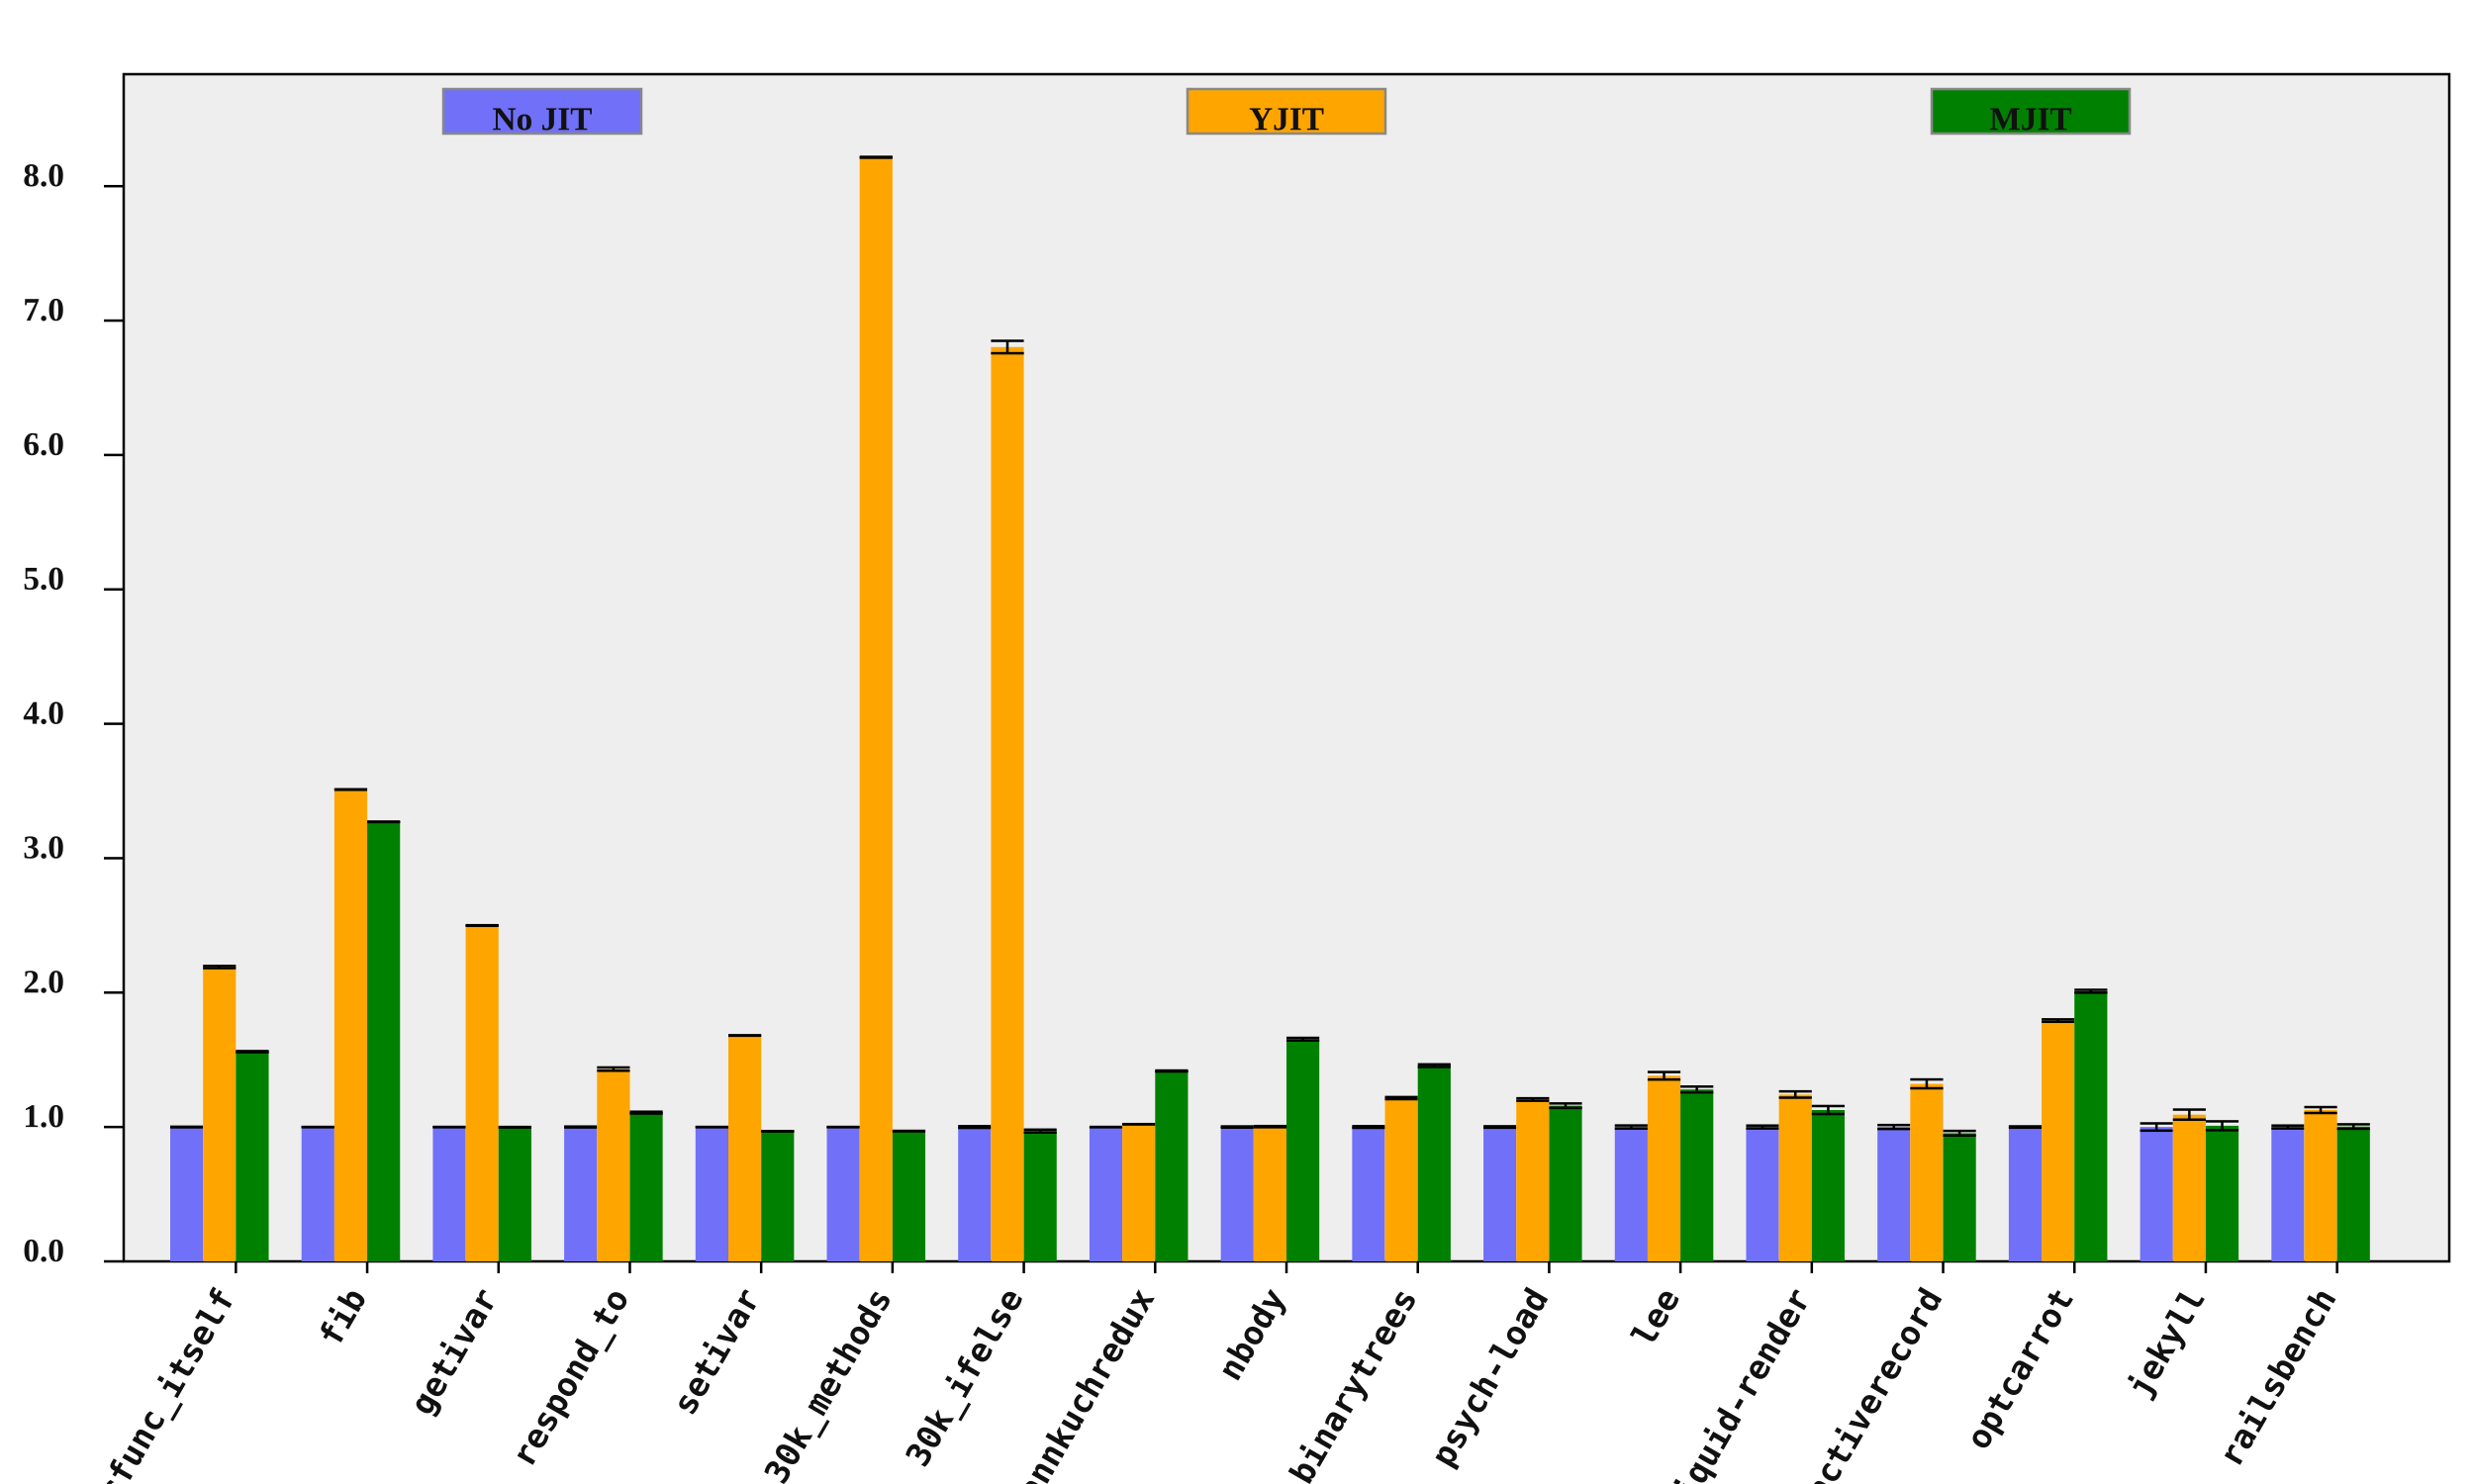
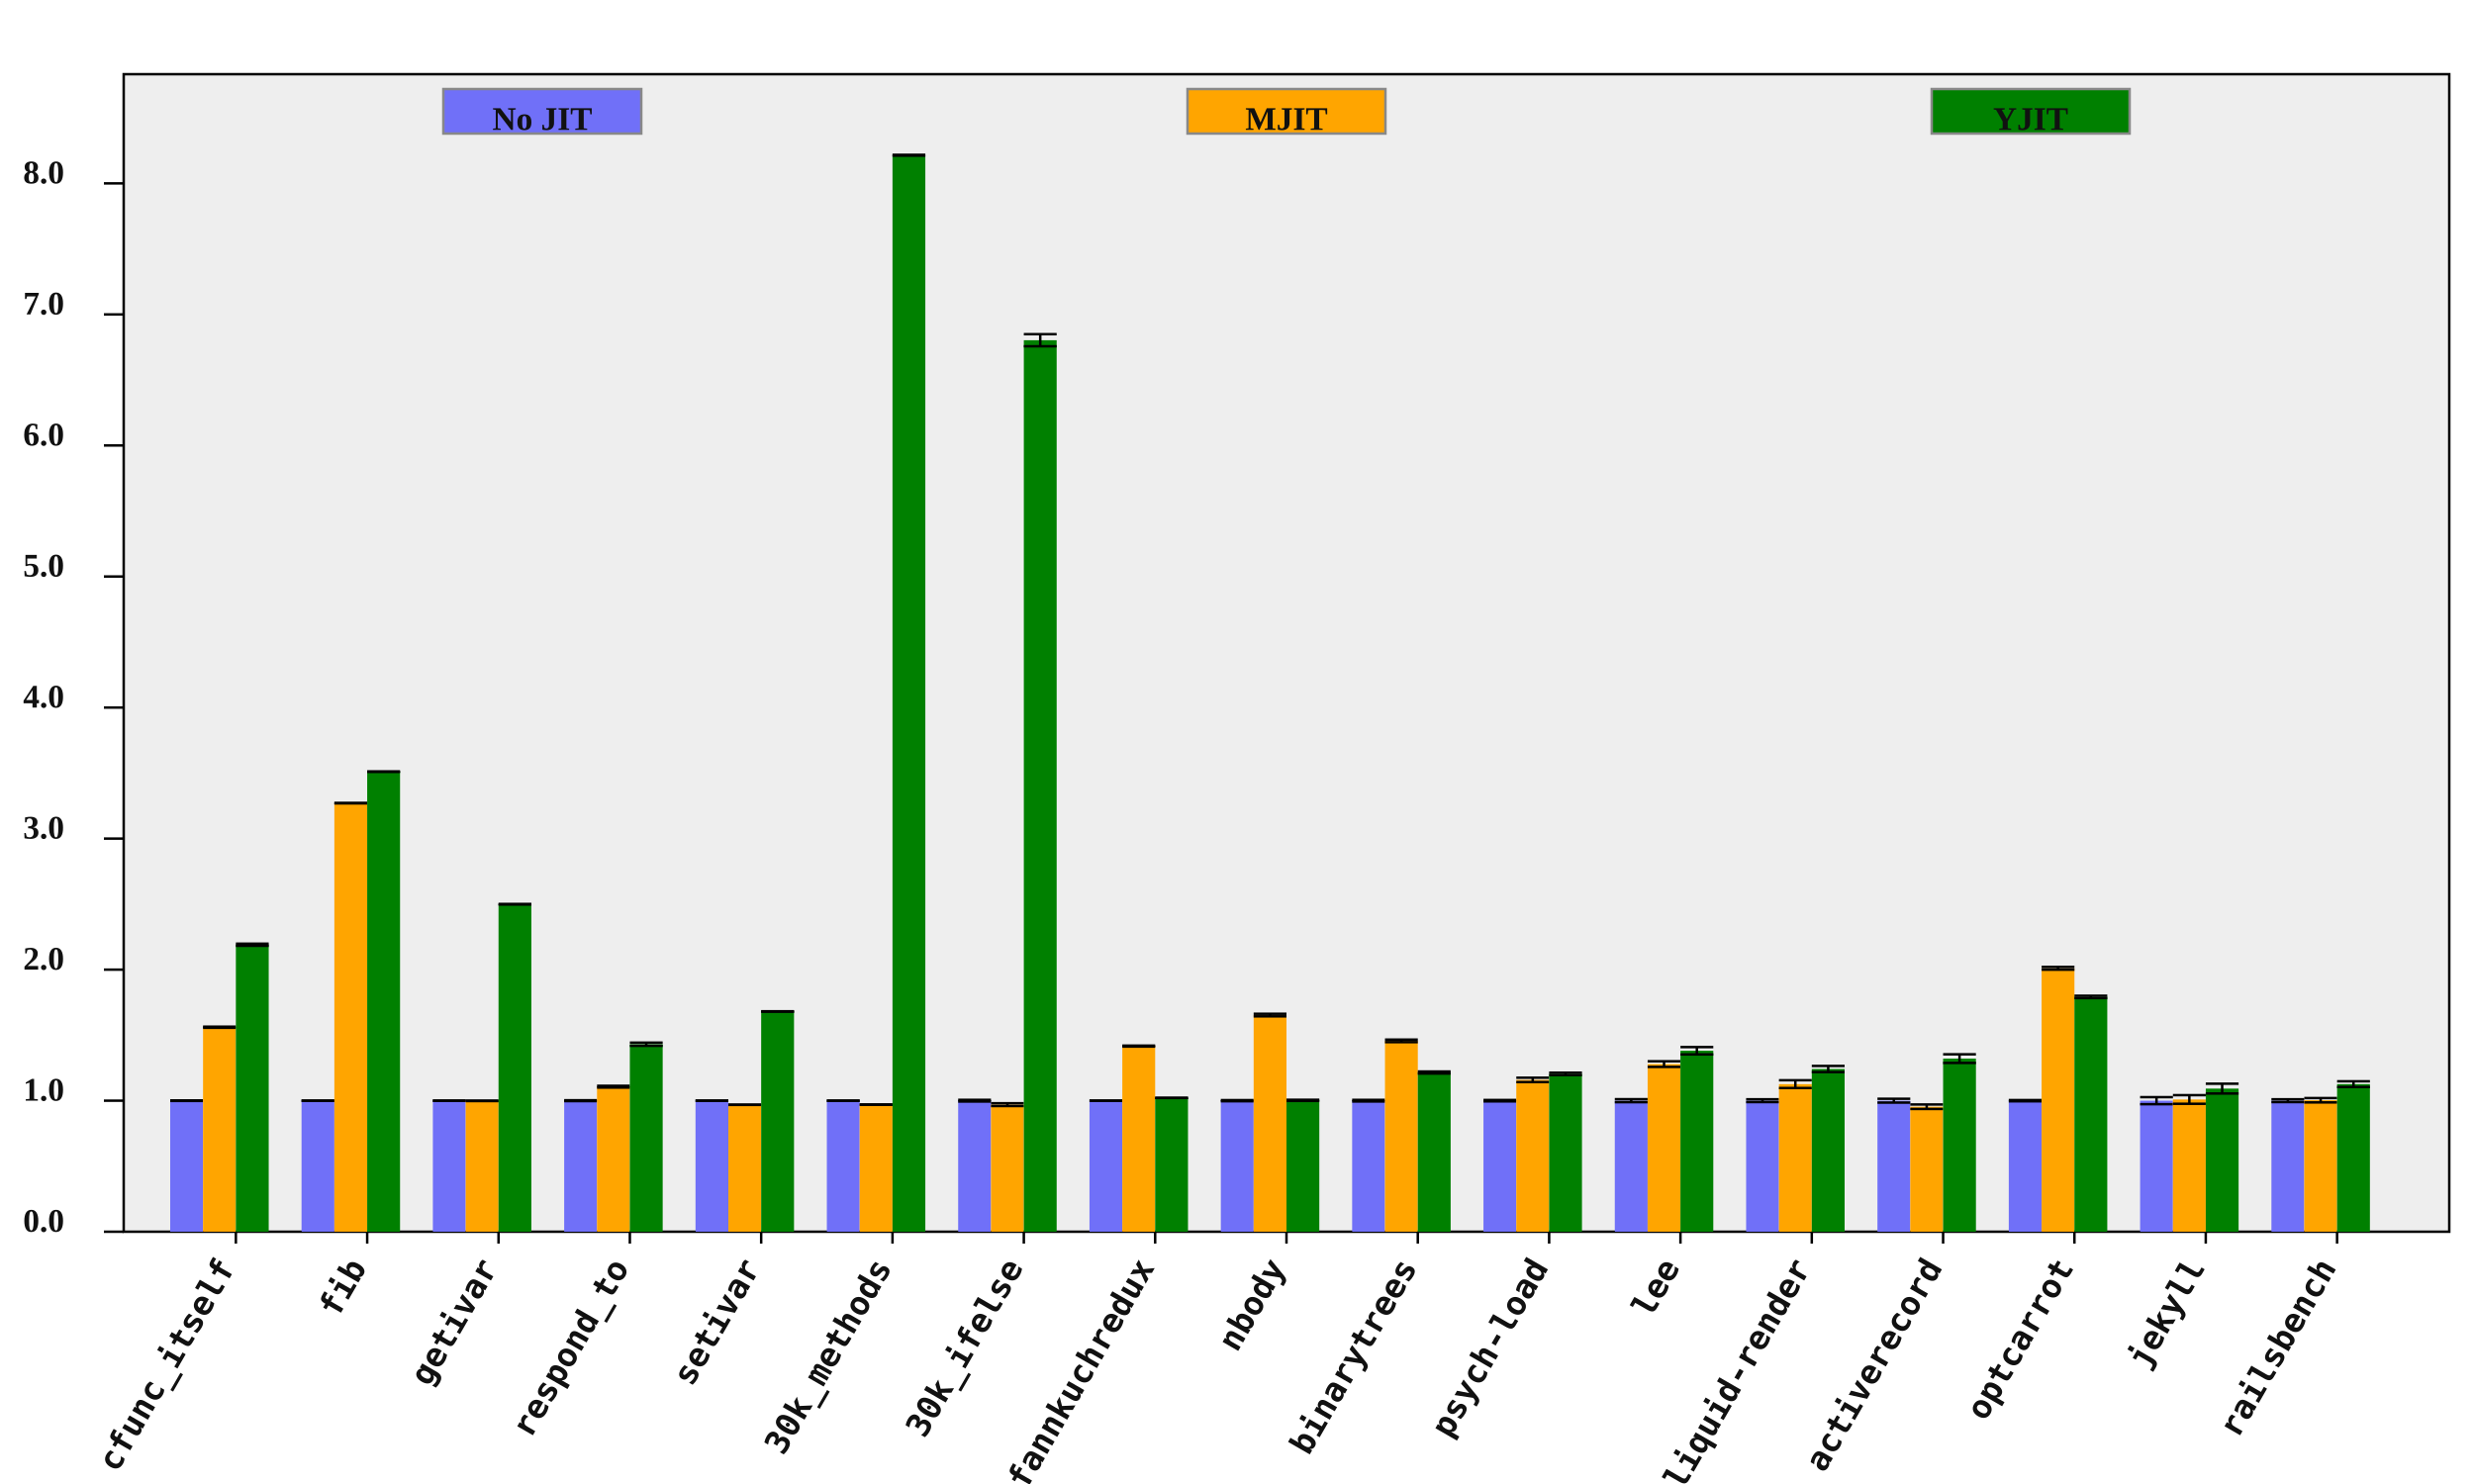
<svg xmlns="http://www.w3.org/2000/svg" viewBox="0 0 1000 600" width="100%" height="100%">
-   <rect x="50.0" y="30.0" width="940.0" height="480" stroke="#000" fill="#EEE" />
-   <line x1="42.0" y1="510" x2="50.0" y2="510" stroke="#000" />
-   <text x="26" y="510" text-anchor="end" font-weight="bold" font-size="small" fill="#111">
+   <rect x="50.0" y="30.0" width="940.0" height="468" stroke="#000" fill="#EEE" />
+   <line x1="42.0" y1="498.0" x2="50.0" y2="498.0" stroke="#000" />
+   <text x="26" y="498.0" text-anchor="end" font-weight="bold" font-size="small" fill="#111">
0.0
</text>
-   <line x1="42.0" y1="455.66" x2="50.0" y2="455.66" stroke="#000" />
-   <text x="26" y="455.66" text-anchor="end" font-weight="bold" font-size="small" fill="#111">
+   <line x1="42.0" y1="445.018" x2="50.0" y2="445.018" stroke="#000" />
+   <text x="26" y="445.018" text-anchor="end" font-weight="bold" font-size="small" fill="#111">
1.0
</text>
-   <line x1="42.0" y1="401.319" x2="50.0" y2="401.319" stroke="#000" />
-   <text x="26" y="401.319" text-anchor="end" font-weight="bold" font-size="small" fill="#111">
+   <line x1="42.0" y1="392.036" x2="50.0" y2="392.036" stroke="#000" />
+   <text x="26" y="392.036" text-anchor="end" font-weight="bold" font-size="small" fill="#111">
2.0
</text>
-   <line x1="42.0" y1="346.979" x2="50.0" y2="346.979" stroke="#000" />
-   <text x="26" y="346.979" text-anchor="end" font-weight="bold" font-size="small" fill="#111">
+   <line x1="42.0" y1="339.055" x2="50.0" y2="339.055" stroke="#000" />
+   <text x="26" y="339.055" text-anchor="end" font-weight="bold" font-size="small" fill="#111">
3.0
</text>
-   <line x1="42.0" y1="292.639" x2="50.0" y2="292.639" stroke="#000" />
-   <text x="26" y="292.639" text-anchor="end" font-weight="bold" font-size="small" fill="#111">
+   <line x1="42.0" y1="286.073" x2="50.0" y2="286.073" stroke="#000" />
+   <text x="26" y="286.073" text-anchor="end" font-weight="bold" font-size="small" fill="#111">
4.0
</text>
-   <line x1="42.0" y1="238.298" x2="50.0" y2="238.298" stroke="#000" />
-   <text x="26" y="238.298" text-anchor="end" font-weight="bold" font-size="small" fill="#111">
+   <line x1="42.0" y1="233.091" x2="50.0" y2="233.091" stroke="#000" />
+   <text x="26" y="233.091" text-anchor="end" font-weight="bold" font-size="small" fill="#111">
5.0
</text>
-   <line x1="42.0" y1="183.958" x2="50.0" y2="183.958" stroke="#000" />
-   <text x="26" y="183.958" text-anchor="end" font-weight="bold" font-size="small" fill="#111">
+   <line x1="42.0" y1="180.109" x2="50.0" y2="180.109" stroke="#000" />
+   <text x="26" y="180.109" text-anchor="end" font-weight="bold" font-size="small" fill="#111">
6.0
</text>
-   <line x1="42.0" y1="129.618" x2="50.0" y2="129.618" stroke="#000" />
-   <text x="26" y="129.618" text-anchor="end" font-weight="bold" font-size="small" fill="#111">
+   <line x1="42.0" y1="127.127" x2="50.0" y2="127.127" stroke="#000" />
+   <text x="26" y="127.127" text-anchor="end" font-weight="bold" font-size="small" fill="#111">
7.0
</text>
-   <line x1="42.0" y1="75.278" x2="50.0" y2="75.278" stroke="#000" />
-   <text x="26" y="75.278" text-anchor="end" font-weight="bold" font-size="small" fill="#111">
+   <line x1="42.0" y1="74.146" x2="50.0" y2="74.146" stroke="#000" />
+   <text x="26" y="74.146" text-anchor="end" font-weight="bold" font-size="small" fill="#111">
8.0
</text>
  <rect x="179.2" y="36" width="80.0" height="18.0" fill="#7070f8" stroke="#888" />
  <text x="219.2" y="52.5" font-size="small" text-anchor="middle" font-weight="bold" fill="#111">
No JIT
</text>
  <rect x="480" y="36" width="80.0" height="18.0" fill="orange" stroke="#888" />
  <text x="520" y="52.5" font-size="small" text-anchor="middle" font-weight="bold" fill="#111">
- YJIT
+ MJIT
</text>
  <rect x="780.8" y="36" width="80.0" height="18.0" fill="green" stroke="#888" />
  <text x="820.8" y="52.5" font-size="small" text-anchor="middle" font-weight="bold" fill="#111">
- MJIT
- </text>
-   <rect x="68.8" y="455.66" width="13.271" height="54.34" fill="#7070f8" />
-   <line x1="68.8" y1="455.549" x2="82.071" y2="455.549" stroke="#000" />
-   <line x1="68.8" y1="455.77" x2="82.071" y2="455.77" stroke="#000" />
-   <line x1="75.435" y1="455.549" x2="75.435" y2="455.77" stroke="#000" />
-   <rect x="82.071" y="390.992" width="13.271" height="119.008" fill="orange" />
-   <line x1="82.071" y1="390.55" x2="95.341" y2="390.55" stroke="#000" />
-   <line x1="82.071" y1="391.433" x2="95.341" y2="391.433" stroke="#000" />
-   <line x1="88.706" y1="390.55" x2="88.706" y2="391.433" stroke="#000" />
-   <rect x="95.341" y="425.202" width="13.271" height="84.798" fill="green" />
-   <line x1="95.341" y1="424.965" x2="108.612" y2="424.965" stroke="#000" />
-   <line x1="95.341" y1="425.439" x2="108.612" y2="425.439" stroke="#000" />
-   <line x1="101.976" y1="424.965" x2="101.976" y2="425.439" stroke="#000" />
-   <line x1="95.341" y1="510.0" x2="95.341" y2="514.8" stroke="#000" />
-   <text x="95.341" y="524.4" fill="#111" font-size="small" font-family="monospace" font-weight="bold" text-anchor="end" transform="rotate(-60, 95.34118, 524.4)">
+ YJIT
+ </text>
+   <rect x="68.8" y="445.018" width="13.271" height="52.982" fill="#7070f8" />
+   <line x1="68.8" y1="444.91" x2="82.071" y2="444.91" stroke="#000" />
+   <line x1="68.8" y1="445.126" x2="82.071" y2="445.126" stroke="#000" />
+   <line x1="75.435" y1="444.91" x2="75.435" y2="445.126" stroke="#000" />
+   <rect x="82.071" y="415.322" width="13.271" height="82.678" fill="orange" />
+   <line x1="82.071" y1="415.091" x2="95.341" y2="415.091" stroke="#000" />
+   <line x1="82.071" y1="415.553" x2="95.341" y2="415.553" stroke="#000" />
+   <line x1="88.706" y1="415.091" x2="88.706" y2="415.553" stroke="#000" />
+   <rect x="95.341" y="381.967" width="13.271" height="116.033" fill="green" />
+   <line x1="95.341" y1="381.536" x2="108.612" y2="381.536" stroke="#000" />
+   <line x1="95.341" y1="382.398" x2="108.612" y2="382.398" stroke="#000" />
+   <line x1="101.976" y1="381.536" x2="101.976" y2="382.398" stroke="#000" />
+   <line x1="95.341" y1="498.0" x2="95.341" y2="502.8" stroke="#000" />
+   <text x="95.341" y="512.4" fill="#111" font-size="small" font-family="monospace" font-weight="bold" text-anchor="end" transform="rotate(-60, 95.34118, 512.4)">
cfunc_itself
</text>
-   <rect x="121.882" y="455.66" width="13.271" height="54.34" fill="#7070f8" />
-   <line x1="121.882" y1="455.636" x2="135.153" y2="455.636" stroke="#000" />
-   <line x1="121.882" y1="455.683" x2="135.153" y2="455.683" stroke="#000" />
-   <line x1="128.518" y1="455.636" x2="128.518" y2="455.683" stroke="#000" />
-   <rect x="135.153" y="319.22" width="13.271" height="190.78" fill="orange" />
-   <line x1="135.153" y1="319.121" x2="148.424" y2="319.121" stroke="#000" />
-   <line x1="135.153" y1="319.319" x2="148.424" y2="319.319" stroke="#000" />
-   <line x1="141.788" y1="319.121" x2="141.788" y2="319.319" stroke="#000" />
-   <rect x="148.424" y="332.286" width="13.271" height="177.714" fill="green" />
-   <line x1="148.424" y1="332.199" x2="161.694" y2="332.199" stroke="#000" />
-   <line x1="148.424" y1="332.374" x2="161.694" y2="332.374" stroke="#000" />
-   <line x1="155.059" y1="332.199" x2="155.059" y2="332.374" stroke="#000" />
-   <line x1="148.424" y1="510.0" x2="148.424" y2="514.8" stroke="#000" />
-   <text x="148.424" y="524.4" fill="#111" font-size="small" font-family="monospace" font-weight="bold" text-anchor="end" transform="rotate(-60, 148.4235, 524.4)">
+   <rect x="121.882" y="445.018" width="13.271" height="52.982" fill="#7070f8" />
+   <line x1="121.882" y1="444.996" x2="135.153" y2="444.996" stroke="#000" />
+   <line x1="121.882" y1="445.041" x2="135.153" y2="445.041" stroke="#000" />
+   <line x1="128.518" y1="444.996" x2="128.518" y2="445.041" stroke="#000" />
+   <rect x="135.153" y="324.729" width="13.271" height="173.271" fill="orange" />
+   <line x1="135.153" y1="324.644" x2="148.424" y2="324.644" stroke="#000" />
+   <line x1="135.153" y1="324.815" x2="148.424" y2="324.815" stroke="#000" />
+   <line x1="141.788" y1="324.644" x2="141.788" y2="324.815" stroke="#000" />
+   <rect x="148.424" y="311.989" width="13.271" height="186.011" fill="green" />
+   <line x1="148.424" y1="311.893" x2="161.694" y2="311.893" stroke="#000" />
+   <line x1="148.424" y1="312.086" x2="161.694" y2="312.086" stroke="#000" />
+   <line x1="155.059" y1="311.893" x2="155.059" y2="312.086" stroke="#000" />
+   <line x1="148.424" y1="498.0" x2="148.424" y2="502.8" stroke="#000" />
+   <text x="148.424" y="512.4" fill="#111" font-size="small" font-family="monospace" font-weight="bold" text-anchor="end" transform="rotate(-60, 148.4235, 512.4)">
fib
</text>
-   <rect x="174.965" y="455.66" width="13.271" height="54.34" fill="#7070f8" />
-   <line x1="174.965" y1="455.624" x2="188.235" y2="455.624" stroke="#000" />
-   <line x1="174.965" y1="455.695" x2="188.235" y2="455.695" stroke="#000" />
-   <line x1="181.6" y1="455.624" x2="181.6" y2="455.695" stroke="#000" />
-   <rect x="188.235" y="374.2" width="13.271" height="135.8" fill="orange" />
-   <line x1="188.235" y1="374.077" x2="201.506" y2="374.077" stroke="#000" />
-   <line x1="188.235" y1="374.322" x2="201.506" y2="374.322" stroke="#000" />
-   <line x1="194.871" y1="374.077" x2="194.871" y2="374.322" stroke="#000" />
-   <rect x="201.506" y="455.733" width="13.271" height="54.267" fill="green" />
-   <line x1="201.506" y1="455.644" x2="214.776" y2="455.644" stroke="#000" />
-   <line x1="201.506" y1="455.822" x2="214.776" y2="455.822" stroke="#000" />
-   <line x1="208.141" y1="455.644" x2="208.141" y2="455.822" stroke="#000" />
-   <line x1="201.506" y1="510.0" x2="201.506" y2="514.8" stroke="#000" />
-   <text x="201.506" y="524.4" fill="#111" font-size="small" font-family="monospace" font-weight="bold" text-anchor="end" transform="rotate(-60, 201.5059, 524.4)">
+   <rect x="174.965" y="445.018" width="13.271" height="52.982" fill="#7070f8" />
+   <line x1="174.965" y1="444.983" x2="188.235" y2="444.983" stroke="#000" />
+   <line x1="174.965" y1="445.053" x2="188.235" y2="445.053" stroke="#000" />
+   <line x1="181.6" y1="444.983" x2="181.6" y2="445.053" stroke="#000" />
+   <rect x="188.235" y="445.09" width="13.271" height="52.91" fill="orange" />
+   <line x1="188.235" y1="445.003" x2="201.506" y2="445.003" stroke="#000" />
+   <line x1="188.235" y1="445.177" x2="201.506" y2="445.177" stroke="#000" />
+   <line x1="194.871" y1="445.003" x2="194.871" y2="445.177" stroke="#000" />
+   <rect x="201.506" y="365.595" width="13.271" height="132.405" fill="green" />
+   <line x1="201.506" y1="365.475" x2="214.776" y2="365.475" stroke="#000" />
+   <line x1="201.506" y1="365.714" x2="214.776" y2="365.714" stroke="#000" />
+   <line x1="208.141" y1="365.475" x2="208.141" y2="365.714" stroke="#000" />
+   <line x1="201.506" y1="498.0" x2="201.506" y2="502.8" stroke="#000" />
+   <text x="201.506" y="512.4" fill="#111" font-size="small" font-family="monospace" font-weight="bold" text-anchor="end" transform="rotate(-60, 201.5059, 512.4)">
getivar
</text>
-   <rect x="228.047" y="455.66" width="13.271" height="54.34" fill="#7070f8" />
-   <line x1="228.047" y1="455.478" x2="241.318" y2="455.478" stroke="#000" />
-   <line x1="228.047" y1="455.842" x2="241.318" y2="455.842" stroke="#000" />
-   <line x1="234.682" y1="455.478" x2="234.682" y2="455.842" stroke="#000" />
-   <rect x="241.318" y="432.247" width="13.271" height="77.753" fill="orange" />
-   <line x1="241.318" y1="431.587" x2="254.588" y2="431.587" stroke="#000" />
-   <line x1="241.318" y1="432.908" x2="254.588" y2="432.908" stroke="#000" />
-   <line x1="247.953" y1="431.587" x2="247.953" y2="432.908" stroke="#000" />
-   <rect x="254.588" y="449.853" width="13.271" height="60.147" fill="green" />
-   <line x1="254.588" y1="449.483" x2="267.859" y2="449.483" stroke="#000" />
-   <line x1="254.588" y1="450.224" x2="267.859" y2="450.224" stroke="#000" />
-   <line x1="261.224" y1="449.483" x2="261.224" y2="450.224" stroke="#000" />
-   <line x1="254.588" y1="510.0" x2="254.588" y2="514.8" stroke="#000" />
-   <text x="254.588" y="524.4" fill="#111" font-size="small" font-family="monospace" font-weight="bold" text-anchor="end" transform="rotate(-60, 254.5882, 524.4)">
+   <rect x="228.047" y="445.018" width="13.271" height="52.982" fill="#7070f8" />
+   <line x1="228.047" y1="444.841" x2="241.318" y2="444.841" stroke="#000" />
+   <line x1="228.047" y1="445.196" x2="241.318" y2="445.196" stroke="#000" />
+   <line x1="234.682" y1="444.841" x2="234.682" y2="445.196" stroke="#000" />
+   <rect x="241.318" y="439.357" width="13.271" height="58.643" fill="orange" />
+   <line x1="241.318" y1="438.996" x2="254.588" y2="438.996" stroke="#000" />
+   <line x1="241.318" y1="439.718" x2="254.588" y2="439.718" stroke="#000" />
+   <line x1="247.953" y1="438.996" x2="247.953" y2="439.718" stroke="#000" />
+   <rect x="254.588" y="422.191" width="13.271" height="75.809" fill="green" />
+   <line x1="254.588" y1="421.547" x2="267.859" y2="421.547" stroke="#000" />
+   <line x1="254.588" y1="422.835" x2="267.859" y2="422.835" stroke="#000" />
+   <line x1="261.224" y1="421.547" x2="261.224" y2="422.835" stroke="#000" />
+   <line x1="254.588" y1="498.0" x2="254.588" y2="502.8" stroke="#000" />
+   <text x="254.588" y="512.4" fill="#111" font-size="small" font-family="monospace" font-weight="bold" text-anchor="end" transform="rotate(-60, 254.5882, 512.4)">
respond_to
</text>
-   <rect x="281.129" y="455.66" width="13.271" height="54.34" fill="#7070f8" />
-   <line x1="281.129" y1="455.626" x2="294.4" y2="455.626" stroke="#000" />
-   <line x1="281.129" y1="455.693" x2="294.4" y2="455.693" stroke="#000" />
-   <line x1="287.765" y1="455.626" x2="287.765" y2="455.693" stroke="#000" />
-   <rect x="294.4" y="418.665" width="13.271" height="91.335" fill="orange" />
-   <line x1="294.4" y1="418.58" x2="307.671" y2="418.58" stroke="#000" />
-   <line x1="294.4" y1="418.749" x2="307.671" y2="418.749" stroke="#000" />
-   <line x1="301.035" y1="418.58" x2="301.035" y2="418.749" stroke="#000" />
-   <rect x="307.671" y="457.363" width="13.271" height="52.637" fill="green" />
-   <line x1="307.671" y1="457.31" x2="320.941" y2="457.31" stroke="#000" />
-   <line x1="307.671" y1="457.416" x2="320.941" y2="457.416" stroke="#000" />
-   <line x1="314.306" y1="457.31" x2="314.306" y2="457.416" stroke="#000" />
-   <line x1="307.671" y1="510.0" x2="307.671" y2="514.8" stroke="#000" />
-   <text x="307.671" y="524.4" fill="#111" font-size="small" font-family="monospace" font-weight="bold" text-anchor="end" transform="rotate(-60, 307.6706, 524.4)">
+   <rect x="281.129" y="445.018" width="13.271" height="52.982" fill="#7070f8" />
+   <line x1="281.129" y1="444.985" x2="294.4" y2="444.985" stroke="#000" />
+   <line x1="281.129" y1="445.051" x2="294.4" y2="445.051" stroke="#000" />
+   <line x1="287.765" y1="444.985" x2="287.765" y2="445.051" stroke="#000" />
+   <rect x="294.4" y="446.679" width="13.271" height="51.321" fill="orange" />
+   <line x1="294.4" y1="446.627" x2="307.671" y2="446.627" stroke="#000" />
+   <line x1="294.4" y1="446.731" x2="307.671" y2="446.731" stroke="#000" />
+   <line x1="301.035" y1="446.627" x2="301.035" y2="446.731" stroke="#000" />
+   <rect x="307.671" y="408.948" width="13.271" height="89.052" fill="green" />
+   <line x1="307.671" y1="408.866" x2="320.941" y2="408.866" stroke="#000" />
+   <line x1="307.671" y1="409.03" x2="320.941" y2="409.03" stroke="#000" />
+   <line x1="314.306" y1="408.866" x2="314.306" y2="409.03" stroke="#000" />
+   <line x1="307.671" y1="498.0" x2="307.671" y2="502.8" stroke="#000" />
+   <text x="307.671" y="512.4" fill="#111" font-size="small" font-family="monospace" font-weight="bold" text-anchor="end" transform="rotate(-60, 307.6706, 512.4)">
setivar
</text>
-   <rect x="334.212" y="455.66" width="13.271" height="54.34" fill="#7070f8" />
-   <line x1="334.212" y1="455.647" x2="347.482" y2="455.647" stroke="#000" />
-   <line x1="334.212" y1="455.673" x2="347.482" y2="455.673" stroke="#000" />
-   <line x1="340.847" y1="455.647" x2="340.847" y2="455.673" stroke="#000" />
-   <rect x="347.482" y="63.6" width="13.271" height="446.4" fill="orange" />
-   <line x1="347.482" y1="63.425" x2="360.753" y2="63.425" stroke="#000" />
-   <line x1="347.482" y1="63.775" x2="360.753" y2="63.775" stroke="#000" />
-   <line x1="354.118" y1="63.425" x2="354.118" y2="63.775" stroke="#000" />
-   <rect x="360.753" y="457.3" width="13.271" height="52.7" fill="green" />
-   <line x1="360.753" y1="457.22" x2="374.024" y2="457.22" stroke="#000" />
-   <line x1="360.753" y1="457.379" x2="374.024" y2="457.379" stroke="#000" />
-   <line x1="367.388" y1="457.22" x2="367.388" y2="457.379" stroke="#000" />
-   <line x1="360.753" y1="510.0" x2="360.753" y2="514.8" stroke="#000" />
-   <text x="360.753" y="524.4" fill="#111" font-size="small" font-family="monospace" font-weight="bold" text-anchor="end" transform="rotate(-60, 360.7529, 524.4)">
+   <rect x="334.212" y="445.018" width="13.271" height="52.982" fill="#7070f8" />
+   <line x1="334.212" y1="445.006" x2="347.482" y2="445.006" stroke="#000" />
+   <line x1="334.212" y1="445.031" x2="347.482" y2="445.031" stroke="#000" />
+   <line x1="340.847" y1="445.006" x2="340.847" y2="445.031" stroke="#000" />
+   <rect x="347.482" y="446.617" width="13.271" height="51.383" fill="orange" />
+   <line x1="347.482" y1="446.54" x2="360.753" y2="446.54" stroke="#000" />
+   <line x1="347.482" y1="446.694" x2="360.753" y2="446.694" stroke="#000" />
+   <line x1="354.118" y1="446.54" x2="354.118" y2="446.694" stroke="#000" />
+   <rect x="360.753" y="62.76" width="13.271" height="435.24" fill="green" />
+   <line x1="360.753" y1="62.589" x2="374.024" y2="62.589" stroke="#000" />
+   <line x1="360.753" y1="62.931" x2="374.024" y2="62.931" stroke="#000" />
+   <line x1="367.388" y1="62.589" x2="367.388" y2="62.931" stroke="#000" />
+   <line x1="360.753" y1="498.0" x2="360.753" y2="502.8" stroke="#000" />
+   <text x="360.753" y="512.4" fill="#111" font-size="small" font-family="monospace" font-weight="bold" text-anchor="end" transform="rotate(-60, 360.7529, 512.4)">
30k_methods
</text>
-   <rect x="387.294" y="455.66" width="13.271" height="54.34" fill="#7070f8" />
-   <line x1="387.294" y1="455.308" x2="400.565" y2="455.308" stroke="#000" />
-   <line x1="387.294" y1="456.012" x2="400.565" y2="456.012" stroke="#000" />
-   <line x1="393.929" y1="455.308" x2="393.929" y2="456.012" stroke="#000" />
-   <rect x="400.565" y="140.317" width="13.271" height="369.683" fill="orange" />
-   <line x1="400.565" y1="137.808" x2="413.835" y2="137.808" stroke="#000" />
-   <line x1="400.565" y1="142.827" x2="413.835" y2="142.827" stroke="#000" />
-   <line x1="407.2" y1="137.808" x2="407.2" y2="142.827" stroke="#000" />
-   <rect x="413.835" y="457.303" width="13.271" height="52.697" fill="green" />
-   <line x1="413.835" y1="456.721" x2="427.106" y2="456.721" stroke="#000" />
-   <line x1="413.835" y1="457.884" x2="427.106" y2="457.884" stroke="#000" />
-   <line x1="420.471" y1="456.721" x2="420.471" y2="457.884" stroke="#000" />
-   <line x1="413.835" y1="510.0" x2="413.835" y2="514.8" stroke="#000" />
-   <text x="413.835" y="524.4" fill="#111" font-size="small" font-family="monospace" font-weight="bold" text-anchor="end" transform="rotate(-60, 413.8353, 524.4)">
+   <rect x="387.294" y="445.018" width="13.271" height="52.982" fill="#7070f8" />
+   <line x1="387.294" y1="444.675" x2="400.565" y2="444.675" stroke="#000" />
+   <line x1="387.294" y1="445.362" x2="400.565" y2="445.362" stroke="#000" />
+   <line x1="393.929" y1="444.675" x2="393.929" y2="445.362" stroke="#000" />
+   <rect x="400.565" y="446.62" width="13.271" height="51.38" fill="orange" />
+   <line x1="400.565" y1="446.053" x2="413.835" y2="446.053" stroke="#000" />
+   <line x1="400.565" y1="447.187" x2="413.835" y2="447.187" stroke="#000" />
+   <line x1="407.2" y1="446.053" x2="407.2" y2="447.187" stroke="#000" />
+   <rect x="413.835" y="137.559" width="13.271" height="360.441" fill="green" />
+   <line x1="413.835" y1="135.112" x2="427.106" y2="135.112" stroke="#000" />
+   <line x1="413.835" y1="140.006" x2="427.106" y2="140.006" stroke="#000" />
+   <line x1="420.471" y1="135.112" x2="420.471" y2="140.006" stroke="#000" />
+   <line x1="413.835" y1="498.0" x2="413.835" y2="502.8" stroke="#000" />
+   <text x="413.835" y="512.4" fill="#111" font-size="small" font-family="monospace" font-weight="bold" text-anchor="end" transform="rotate(-60, 413.8353, 512.4)">
30k_ifelse
</text>
-   <rect x="440.376" y="455.66" width="13.271" height="54.34" fill="#7070f8" />
-   <line x1="440.376" y1="455.63" x2="453.647" y2="455.63" stroke="#000" />
-   <line x1="440.376" y1="455.689" x2="453.647" y2="455.689" stroke="#000" />
-   <line x1="447.012" y1="455.63" x2="447.012" y2="455.689" stroke="#000" />
-   <rect x="453.647" y="454.517" width="13.271" height="55.483" fill="orange" />
-   <line x1="453.647" y1="454.481" x2="466.918" y2="454.481" stroke="#000" />
-   <line x1="453.647" y1="454.553" x2="466.918" y2="454.553" stroke="#000" />
-   <line x1="460.282" y1="454.481" x2="460.282" y2="454.553" stroke="#000" />
-   <rect x="466.918" y="433.024" width="13.271" height="76.976" fill="green" />
-   <line x1="466.918" y1="432.821" x2="480.188" y2="432.821" stroke="#000" />
-   <line x1="466.918" y1="433.226" x2="480.188" y2="433.226" stroke="#000" />
-   <line x1="473.553" y1="432.821" x2="473.553" y2="433.226" stroke="#000" />
-   <line x1="466.918" y1="510.0" x2="466.918" y2="514.8" stroke="#000" />
-   <text x="466.918" y="524.4" fill="#111" font-size="small" font-family="monospace" font-weight="bold" text-anchor="end" transform="rotate(-60, 466.9176, 524.4)">
+   <rect x="440.376" y="445.018" width="13.271" height="52.982" fill="#7070f8" />
+   <line x1="440.376" y1="444.989" x2="453.647" y2="444.989" stroke="#000" />
+   <line x1="440.376" y1="445.047" x2="453.647" y2="445.047" stroke="#000" />
+   <line x1="447.012" y1="444.989" x2="447.012" y2="445.047" stroke="#000" />
+   <rect x="453.647" y="422.948" width="13.271" height="75.052" fill="orange" />
+   <line x1="453.647" y1="422.751" x2="466.918" y2="422.751" stroke="#000" />
+   <line x1="453.647" y1="423.145" x2="466.918" y2="423.145" stroke="#000" />
+   <line x1="460.282" y1="422.751" x2="460.282" y2="423.145" stroke="#000" />
+   <rect x="466.918" y="443.904" width="13.271" height="54.096" fill="green" />
+   <line x1="466.918" y1="443.869" x2="480.188" y2="443.869" stroke="#000" />
+   <line x1="466.918" y1="443.939" x2="480.188" y2="443.939" stroke="#000" />
+   <line x1="473.553" y1="443.869" x2="473.553" y2="443.939" stroke="#000" />
+   <line x1="466.918" y1="498.0" x2="466.918" y2="502.8" stroke="#000" />
+   <text x="466.918" y="512.4" fill="#111" font-size="small" font-family="monospace" font-weight="bold" text-anchor="end" transform="rotate(-60, 466.9176, 512.4)">
fannkuchredux
</text>
-   <rect x="493.459" y="455.66" width="13.271" height="54.34" fill="#7070f8" />
-   <line x1="493.459" y1="455.422" x2="506.729" y2="455.422" stroke="#000" />
-   <line x1="493.459" y1="455.897" x2="506.729" y2="455.897" stroke="#000" />
-   <line x1="500.094" y1="455.422" x2="500.094" y2="455.897" stroke="#000" />
-   <rect x="506.729" y="455.518" width="13.271" height="54.482" fill="orange" />
-   <line x1="506.729" y1="455.279" x2="520.0" y2="455.279" stroke="#000" />
-   <line x1="506.729" y1="455.758" x2="520.0" y2="455.758" stroke="#000" />
-   <line x1="513.365" y1="455.279" x2="513.365" y2="455.758" stroke="#000" />
-   <rect x="520" y="420.153" width="13.271" height="89.847" fill="green" />
-   <line x1="520" y1="419.617" x2="533.271" y2="419.617" stroke="#000" />
-   <line x1="520" y1="420.689" x2="533.271" y2="420.689" stroke="#000" />
-   <line x1="526.635" y1="419.617" x2="526.635" y2="420.689" stroke="#000" />
-   <line x1="520" y1="510.0" x2="520" y2="514.8" stroke="#000" />
-   <text x="520" y="524.4" fill="#111" font-size="small" font-family="monospace" font-weight="bold" text-anchor="end" transform="rotate(-60, 520, 524.4)">
+   <rect x="493.459" y="445.018" width="13.271" height="52.982" fill="#7070f8" />
+   <line x1="493.459" y1="444.787" x2="506.729" y2="444.787" stroke="#000" />
+   <line x1="493.459" y1="445.249" x2="506.729" y2="445.249" stroke="#000" />
+   <line x1="500.094" y1="444.787" x2="500.094" y2="445.249" stroke="#000" />
+   <rect x="506.729" y="410.399" width="13.271" height="87.601" fill="orange" />
+   <line x1="506.729" y1="409.877" x2="520.0" y2="409.877" stroke="#000" />
+   <line x1="506.729" y1="410.922" x2="520.0" y2="410.922" stroke="#000" />
+   <line x1="513.365" y1="409.877" x2="513.365" y2="410.922" stroke="#000" />
+   <rect x="520" y="444.88" width="13.271" height="53.12" fill="green" />
+   <line x1="520" y1="444.647" x2="533.271" y2="444.647" stroke="#000" />
+   <line x1="520" y1="445.114" x2="533.271" y2="445.114" stroke="#000" />
+   <line x1="526.635" y1="444.647" x2="526.635" y2="445.114" stroke="#000" />
+   <line x1="520" y1="498.0" x2="520" y2="502.8" stroke="#000" />
+   <text x="520" y="512.4" fill="#111" font-size="small" font-family="monospace" font-weight="bold" text-anchor="end" transform="rotate(-60, 520, 512.4)">
nbody
</text>
-   <rect x="546.541" y="455.66" width="13.271" height="54.34" fill="#7070f8" />
-   <line x1="546.541" y1="455.322" x2="559.812" y2="455.322" stroke="#000" />
-   <line x1="546.541" y1="455.997" x2="559.812" y2="455.997" stroke="#000" />
-   <line x1="553.176" y1="455.322" x2="553.176" y2="455.997" stroke="#000" />
-   <rect x="559.812" y="443.981" width="13.271" height="66.019" fill="orange" />
-   <line x1="559.812" y1="443.553" x2="573.082" y2="443.553" stroke="#000" />
-   <line x1="559.812" y1="444.408" x2="573.082" y2="444.408" stroke="#000" />
-   <line x1="566.447" y1="443.553" x2="566.447" y2="444.408" stroke="#000" />
-   <rect x="573.082" y="430.855" width="13.271" height="79.145" fill="green" />
-   <line x1="573.082" y1="430.327" x2="586.353" y2="430.327" stroke="#000" />
-   <line x1="573.082" y1="431.383" x2="586.353" y2="431.383" stroke="#000" />
-   <line x1="579.718" y1="430.327" x2="579.718" y2="431.383" stroke="#000" />
-   <line x1="573.082" y1="510.0" x2="573.082" y2="514.8" stroke="#000" />
-   <text x="573.082" y="524.4" fill="#111" font-size="small" font-family="monospace" font-weight="bold" text-anchor="end" transform="rotate(-60, 573.0824, 524.4)">
+   <rect x="546.541" y="445.018" width="13.271" height="52.982" fill="#7070f8" />
+   <line x1="546.541" y1="444.689" x2="559.812" y2="444.689" stroke="#000" />
+   <line x1="546.541" y1="445.347" x2="559.812" y2="445.347" stroke="#000" />
+   <line x1="553.176" y1="444.689" x2="553.176" y2="445.347" stroke="#000" />
+   <rect x="559.812" y="420.834" width="13.271" height="77.166" fill="orange" />
+   <line x1="559.812" y1="420.319" x2="573.082" y2="420.319" stroke="#000" />
+   <line x1="559.812" y1="421.349" x2="573.082" y2="421.349" stroke="#000" />
+   <line x1="566.447" y1="420.319" x2="566.447" y2="421.349" stroke="#000" />
+   <rect x="573.082" y="433.631" width="13.271" height="64.369" fill="green" />
+   <line x1="573.082" y1="433.214" x2="586.353" y2="433.214" stroke="#000" />
+   <line x1="573.082" y1="434.048" x2="586.353" y2="434.048" stroke="#000" />
+   <line x1="579.718" y1="433.214" x2="579.718" y2="434.048" stroke="#000" />
+   <line x1="573.082" y1="498.0" x2="573.082" y2="502.8" stroke="#000" />
+   <text x="573.082" y="512.4" fill="#111" font-size="small" font-family="monospace" font-weight="bold" text-anchor="end" transform="rotate(-60, 573.0824, 512.4)">
binarytrees
</text>
-   <rect x="599.624" y="455.66" width="13.271" height="54.34" fill="#7070f8" />
-   <line x1="599.624" y1="455.368" x2="612.894" y2="455.368" stroke="#000" />
-   <line x1="599.624" y1="455.951" x2="612.894" y2="455.951" stroke="#000" />
-   <line x1="606.259" y1="455.368" x2="606.259" y2="455.951" stroke="#000" />
-   <rect x="612.894" y="444.549" width="13.271" height="65.451" fill="orange" />
-   <line x1="612.894" y1="444.049" x2="626.165" y2="444.049" stroke="#000" />
-   <line x1="612.894" y1="445.049" x2="626.165" y2="445.049" stroke="#000" />
-   <line x1="619.529" y1="444.049" x2="619.529" y2="445.049" stroke="#000" />
-   <rect x="626.165" y="447.041" width="13.271" height="62.959" fill="green" />
-   <line x1="626.165" y1="446.137" x2="639.435" y2="446.137" stroke="#000" />
-   <line x1="626.165" y1="447.945" x2="639.435" y2="447.945" stroke="#000" />
-   <line x1="632.8" y1="446.137" x2="632.8" y2="447.945" stroke="#000" />
-   <line x1="626.165" y1="510.0" x2="626.165" y2="514.8" stroke="#000" />
-   <text x="626.165" y="524.4" fill="#111" font-size="small" font-family="monospace" font-weight="bold" text-anchor="end" transform="rotate(-60, 626.1647, 524.4)">
+   <rect x="599.624" y="445.018" width="13.271" height="52.982" fill="#7070f8" />
+   <line x1="599.624" y1="444.734" x2="612.894" y2="444.734" stroke="#000" />
+   <line x1="599.624" y1="445.303" x2="612.894" y2="445.303" stroke="#000" />
+   <line x1="606.259" y1="444.734" x2="606.259" y2="445.303" stroke="#000" />
+   <rect x="612.894" y="436.615" width="13.271" height="61.385" fill="orange" />
+   <line x1="612.894" y1="435.733" x2="626.165" y2="435.733" stroke="#000" />
+   <line x1="612.894" y1="437.496" x2="626.165" y2="437.496" stroke="#000" />
+   <line x1="619.529" y1="435.733" x2="619.529" y2="437.496" stroke="#000" />
+   <rect x="626.165" y="434.185" width="13.271" height="63.815" fill="green" />
+   <line x1="626.165" y1="433.698" x2="639.435" y2="433.698" stroke="#000" />
+   <line x1="626.165" y1="434.673" x2="639.435" y2="434.673" stroke="#000" />
+   <line x1="632.8" y1="433.698" x2="632.8" y2="434.673" stroke="#000" />
+   <line x1="626.165" y1="498.0" x2="626.165" y2="502.8" stroke="#000" />
+   <text x="626.165" y="512.4" fill="#111" font-size="small" font-family="monospace" font-weight="bold" text-anchor="end" transform="rotate(-60, 626.1647, 512.4)">
psych-load
</text>
-   <rect x="652.706" y="455.66" width="13.271" height="54.34" fill="#7070f8" />
-   <line x1="652.706" y1="455.037" x2="665.976" y2="455.037" stroke="#000" />
-   <line x1="652.706" y1="456.282" x2="665.976" y2="456.282" stroke="#000" />
-   <line x1="659.341" y1="455.037" x2="659.341" y2="456.282" stroke="#000" />
-   <rect x="665.976" y="434.959" width="13.271" height="75.041" fill="orange" />
-   <line x1="665.976" y1="433.435" x2="679.247" y2="433.435" stroke="#000" />
-   <line x1="665.976" y1="436.482" x2="679.247" y2="436.482" stroke="#000" />
-   <line x1="672.612" y1="433.435" x2="672.612" y2="436.482" stroke="#000" />
-   <rect x="679.247" y="440.489" width="13.271" height="69.511" fill="green" />
-   <line x1="679.247" y1="439.319" x2="692.518" y2="439.319" stroke="#000" />
-   <line x1="679.247" y1="441.66" x2="692.518" y2="441.66" stroke="#000" />
-   <line x1="685.882" y1="439.319" x2="685.882" y2="441.66" stroke="#000" />
-   <line x1="679.247" y1="510.0" x2="679.247" y2="514.8" stroke="#000" />
-   <text x="679.247" y="524.4" fill="#111" font-size="small" font-family="monospace" font-weight="bold" text-anchor="end" transform="rotate(-60, 679.2471, 524.4)">
+   <rect x="652.706" y="445.018" width="13.271" height="52.982" fill="#7070f8" />
+   <line x1="652.706" y1="444.411" x2="665.976" y2="444.411" stroke="#000" />
+   <line x1="652.706" y1="445.625" x2="665.976" y2="445.625" stroke="#000" />
+   <line x1="659.341" y1="444.411" x2="659.341" y2="445.625" stroke="#000" />
+   <rect x="665.976" y="430.227" width="13.271" height="67.773" fill="orange" />
+   <line x1="665.976" y1="429.086" x2="679.247" y2="429.086" stroke="#000" />
+   <line x1="665.976" y1="431.368" x2="679.247" y2="431.368" stroke="#000" />
+   <line x1="672.612" y1="429.086" x2="672.612" y2="431.368" stroke="#000" />
+   <rect x="679.247" y="424.835" width="13.271" height="73.165" fill="green" />
+   <line x1="679.247" y1="423.35" x2="692.518" y2="423.35" stroke="#000" />
+   <line x1="679.247" y1="426.32" x2="692.518" y2="426.32" stroke="#000" />
+   <line x1="685.882" y1="423.35" x2="685.882" y2="426.32" stroke="#000" />
+   <line x1="679.247" y1="498.0" x2="679.247" y2="502.8" stroke="#000" />
+   <text x="679.247" y="512.4" fill="#111" font-size="small" font-family="monospace" font-weight="bold" text-anchor="end" transform="rotate(-60, 679.2471, 512.4)">
lee
</text>
-   <rect x="705.788" y="455.66" width="13.271" height="54.34" fill="#7070f8" />
-   <line x1="705.788" y1="455.079" x2="719.059" y2="455.079" stroke="#000" />
-   <line x1="705.788" y1="456.241" x2="719.059" y2="456.241" stroke="#000" />
-   <line x1="712.424" y1="455.079" x2="712.424" y2="456.241" stroke="#000" />
-   <rect x="719.059" y="442.527" width="13.271" height="67.473" fill="orange" />
-   <line x1="719.059" y1="441.255" x2="732.329" y2="441.255" stroke="#000" />
-   <line x1="719.059" y1="443.8" x2="732.329" y2="443.8" stroke="#000" />
-   <line x1="725.694" y1="441.255" x2="725.694" y2="443.8" stroke="#000" />
-   <rect x="732.329" y="448.798" width="13.271" height="61.202" fill="green" />
-   <line x1="732.329" y1="447.188" x2="745.6" y2="447.188" stroke="#000" />
-   <line x1="732.329" y1="450.407" x2="745.6" y2="450.407" stroke="#000" />
-   <line x1="738.965" y1="447.188" x2="738.965" y2="450.407" stroke="#000" />
-   <line x1="732.329" y1="510.0" x2="732.329" y2="514.8" stroke="#000" />
-   <text x="732.329" y="524.4" fill="#111" font-size="small" font-family="monospace" font-weight="bold" text-anchor="end" transform="rotate(-60, 732.3294, 524.4)">
+   <rect x="705.788" y="445.018" width="13.271" height="52.982" fill="#7070f8" />
+   <line x1="705.788" y1="444.452" x2="719.059" y2="444.452" stroke="#000" />
+   <line x1="705.788" y1="445.585" x2="719.059" y2="445.585" stroke="#000" />
+   <line x1="712.424" y1="444.452" x2="712.424" y2="445.585" stroke="#000" />
+   <rect x="719.059" y="438.328" width="13.271" height="59.672" fill="orange" />
+   <line x1="719.059" y1="436.758" x2="732.329" y2="436.758" stroke="#000" />
+   <line x1="719.059" y1="439.897" x2="732.329" y2="439.897" stroke="#000" />
+   <line x1="725.694" y1="436.758" x2="725.694" y2="439.897" stroke="#000" />
+   <rect x="732.329" y="432.214" width="13.271" height="65.786" fill="green" />
+   <line x1="732.329" y1="430.973" x2="745.6" y2="430.973" stroke="#000" />
+   <line x1="732.329" y1="433.455" x2="745.6" y2="433.455" stroke="#000" />
+   <line x1="738.965" y1="430.973" x2="738.965" y2="433.455" stroke="#000" />
+   <line x1="732.329" y1="498.0" x2="732.329" y2="502.8" stroke="#000" />
+   <text x="732.329" y="512.4" fill="#111" font-size="small" font-family="monospace" font-weight="bold" text-anchor="end" transform="rotate(-60, 732.3294, 512.4)">
liquid-render
</text>
-   <rect x="758.871" y="455.66" width="13.271" height="54.34" fill="#7070f8" />
-   <line x1="758.871" y1="454.865" x2="772.141" y2="454.865" stroke="#000" />
-   <line x1="758.871" y1="456.455" x2="772.141" y2="456.455" stroke="#000" />
-   <line x1="765.506" y1="454.865" x2="765.506" y2="456.455" stroke="#000" />
-   <rect x="772.141" y="438.219" width="13.271" height="71.781" fill="orange" />
-   <line x1="772.141" y1="436.429" x2="785.412" y2="436.429" stroke="#000" />
-   <line x1="772.141" y1="440.01" x2="785.412" y2="440.01" stroke="#000" />
-   <line x1="778.776" y1="436.429" x2="778.776" y2="440.01" stroke="#000" />
-   <rect x="785.412" y="458.168" width="13.271" height="51.832" fill="green" />
-   <line x1="785.412" y1="457.237" x2="798.682" y2="457.237" stroke="#000" />
-   <line x1="785.412" y1="459.099" x2="798.682" y2="459.099" stroke="#000" />
-   <line x1="792.047" y1="457.237" x2="792.047" y2="459.099" stroke="#000" />
-   <line x1="785.412" y1="510.0" x2="785.412" y2="514.8" stroke="#000" />
-   <text x="785.412" y="524.4" fill="#111" font-size="small" font-family="monospace" font-weight="bold" text-anchor="end" transform="rotate(-60, 785.4118, 524.4)">
+   <rect x="758.871" y="445.018" width="13.271" height="52.982" fill="#7070f8" />
+   <line x1="758.871" y1="444.243" x2="772.141" y2="444.243" stroke="#000" />
+   <line x1="758.871" y1="445.793" x2="772.141" y2="445.793" stroke="#000" />
+   <line x1="765.506" y1="444.243" x2="765.506" y2="445.793" stroke="#000" />
+   <rect x="772.141" y="447.464" width="13.271" height="50.536" fill="orange" />
+   <line x1="772.141" y1="446.556" x2="785.412" y2="446.556" stroke="#000" />
+   <line x1="772.141" y1="448.372" x2="785.412" y2="448.372" stroke="#000" />
+   <line x1="778.776" y1="446.556" x2="778.776" y2="448.372" stroke="#000" />
+   <rect x="785.412" y="428.014" width="13.271" height="69.986" fill="green" />
+   <line x1="785.412" y1="426.268" x2="798.682" y2="426.268" stroke="#000" />
+   <line x1="785.412" y1="429.76" x2="798.682" y2="429.76" stroke="#000" />
+   <line x1="792.047" y1="426.268" x2="792.047" y2="429.76" stroke="#000" />
+   <line x1="785.412" y1="498.0" x2="785.412" y2="502.8" stroke="#000" />
+   <text x="785.412" y="512.4" fill="#111" font-size="small" font-family="monospace" font-weight="bold" text-anchor="end" transform="rotate(-60, 785.4118, 512.4)">
activerecord
</text>
-   <rect x="811.953" y="455.66" width="13.271" height="54.34" fill="#7070f8" />
-   <line x1="811.953" y1="455.4" x2="825.224" y2="455.4" stroke="#000" />
-   <line x1="811.953" y1="455.92" x2="825.224" y2="455.92" stroke="#000" />
-   <line x1="818.588" y1="455.4" x2="818.588" y2="455.92" stroke="#000" />
-   <rect x="825.224" y="412.631" width="13.271" height="97.369" fill="orange" />
-   <line x1="825.224" y1="412.146" x2="838.494" y2="412.146" stroke="#000" />
-   <line x1="825.224" y1="413.117" x2="838.494" y2="413.117" stroke="#000" />
-   <line x1="831.859" y1="412.146" x2="831.859" y2="413.117" stroke="#000" />
-   <rect x="838.494" y="400.769" width="13.271" height="109.231" fill="green" />
-   <line x1="838.494" y1="400.2" x2="851.765" y2="400.2" stroke="#000" />
-   <line x1="838.494" y1="401.339" x2="851.765" y2="401.339" stroke="#000" />
-   <line x1="845.129" y1="400.2" x2="845.129" y2="401.339" stroke="#000" />
-   <line x1="838.494" y1="510.0" x2="838.494" y2="514.8" stroke="#000" />
-   <text x="838.494" y="524.4" fill="#111" font-size="small" font-family="monospace" font-weight="bold" text-anchor="end" transform="rotate(-60, 838.4941, 524.4)">
+   <rect x="811.953" y="445.018" width="13.271" height="52.982" fill="#7070f8" />
+   <line x1="811.953" y1="444.765" x2="825.224" y2="444.765" stroke="#000" />
+   <line x1="811.953" y1="445.272" x2="825.224" y2="445.272" stroke="#000" />
+   <line x1="818.588" y1="444.765" x2="818.588" y2="445.272" stroke="#000" />
+   <rect x="825.224" y="391.5" width="13.271" height="106.5" fill="orange" />
+   <line x1="825.224" y1="390.945" x2="838.494" y2="390.945" stroke="#000" />
+   <line x1="825.224" y1="392.055" x2="838.494" y2="392.055" stroke="#000" />
+   <line x1="831.859" y1="390.945" x2="831.859" y2="392.055" stroke="#000" />
+   <rect x="838.494" y="403.065" width="13.271" height="94.935" fill="green" />
+   <line x1="838.494" y1="402.592" x2="851.765" y2="402.592" stroke="#000" />
+   <line x1="838.494" y1="403.539" x2="851.765" y2="403.539" stroke="#000" />
+   <line x1="845.129" y1="402.592" x2="845.129" y2="403.539" stroke="#000" />
+   <line x1="838.494" y1="498.0" x2="838.494" y2="502.8" stroke="#000" />
+   <text x="838.494" y="512.4" fill="#111" font-size="small" font-family="monospace" font-weight="bold" text-anchor="end" transform="rotate(-60, 838.4941, 512.4)">
optcarrot
</text>
-   <rect x="865.035" y="455.66" width="13.271" height="54.34" fill="#7070f8" />
-   <line x1="865.035" y1="454.199" x2="878.306" y2="454.199" stroke="#000" />
-   <line x1="865.035" y1="457.121" x2="878.306" y2="457.121" stroke="#000" />
-   <line x1="871.671" y1="454.199" x2="871.671" y2="457.121" stroke="#000" />
-   <rect x="878.306" y="450.654" width="13.271" height="59.346" fill="orange" />
-   <line x1="878.306" y1="448.619" x2="891.576" y2="448.619" stroke="#000" />
-   <line x1="878.306" y1="452.688" x2="891.576" y2="452.688" stroke="#000" />
-   <line x1="884.941" y1="448.619" x2="884.941" y2="452.688" stroke="#000" />
-   <rect x="891.576" y="455.159" width="13.271" height="54.841" fill="green" />
-   <line x1="891.576" y1="453.37" x2="904.847" y2="453.37" stroke="#000" />
-   <line x1="891.576" y1="456.947" x2="904.847" y2="456.947" stroke="#000" />
-   <line x1="898.212" y1="453.37" x2="898.212" y2="456.947" stroke="#000" />
-   <line x1="891.576" y1="510.0" x2="891.576" y2="514.8" stroke="#000" />
-   <text x="891.576" y="524.4" fill="#111" font-size="small" font-family="monospace" font-weight="bold" text-anchor="end" transform="rotate(-60, 891.5765, 524.4)">
+   <rect x="865.035" y="445.018" width="13.271" height="52.982" fill="#7070f8" />
+   <line x1="865.035" y1="443.594" x2="878.306" y2="443.594" stroke="#000" />
+   <line x1="865.035" y1="446.443" x2="878.306" y2="446.443" stroke="#000" />
+   <line x1="871.671" y1="443.594" x2="871.671" y2="446.443" stroke="#000" />
+   <rect x="878.306" y="444.53" width="13.271" height="53.47" fill="orange" />
+   <line x1="878.306" y1="442.786" x2="891.576" y2="442.786" stroke="#000" />
+   <line x1="878.306" y1="446.274" x2="891.576" y2="446.274" stroke="#000" />
+   <line x1="884.941" y1="442.786" x2="884.941" y2="446.274" stroke="#000" />
+   <rect x="891.576" y="440.138" width="13.271" height="57.862" fill="green" />
+   <line x1="891.576" y1="438.154" x2="904.847" y2="438.154" stroke="#000" />
+   <line x1="891.576" y1="442.121" x2="904.847" y2="442.121" stroke="#000" />
+   <line x1="898.212" y1="438.154" x2="898.212" y2="442.121" stroke="#000" />
+   <line x1="891.576" y1="498.0" x2="891.576" y2="502.8" stroke="#000" />
+   <text x="891.576" y="512.4" fill="#111" font-size="small" font-family="monospace" font-weight="bold" text-anchor="end" transform="rotate(-60, 891.5765, 512.4)">
jekyll
</text>
-   <rect x="918.118" y="455.66" width="13.271" height="54.34" fill="#7070f8" />
-   <line x1="918.118" y1="455.078" x2="931.388" y2="455.078" stroke="#000" />
-   <line x1="918.118" y1="456.242" x2="931.388" y2="456.242" stroke="#000" />
-   <line x1="924.753" y1="455.078" x2="924.753" y2="456.242" stroke="#000" />
-   <rect x="931.388" y="448.81" width="13.271" height="61.19" fill="orange" />
-   <line x1="931.388" y1="447.618" x2="944.659" y2="447.618" stroke="#000" />
-   <line x1="931.388" y1="450.002" x2="944.659" y2="450.002" stroke="#000" />
-   <line x1="938.024" y1="447.618" x2="938.024" y2="450.002" stroke="#000" />
-   <rect x="944.659" y="455.476" width="13.271" height="54.524" fill="green" />
-   <line x1="944.659" y1="454.573" x2="957.929" y2="454.573" stroke="#000" />
-   <line x1="944.659" y1="456.378" x2="957.929" y2="456.378" stroke="#000" />
-   <line x1="951.294" y1="454.573" x2="951.294" y2="456.378" stroke="#000" />
-   <line x1="944.659" y1="510.0" x2="944.659" y2="514.8" stroke="#000" />
-   <text x="944.659" y="524.4" fill="#111" font-size="small" font-family="monospace" font-weight="bold" text-anchor="end" transform="rotate(-60, 944.6588, 524.4)">
+   <rect x="918.118" y="445.018" width="13.271" height="52.982" fill="#7070f8" />
+   <line x1="918.118" y1="444.451" x2="931.388" y2="444.451" stroke="#000" />
+   <line x1="918.118" y1="445.586" x2="931.388" y2="445.586" stroke="#000" />
+   <line x1="924.753" y1="444.451" x2="924.753" y2="445.586" stroke="#000" />
+   <rect x="931.388" y="444.839" width="13.271" height="53.161" fill="orange" />
+   <line x1="931.388" y1="443.959" x2="944.659" y2="443.959" stroke="#000" />
+   <line x1="931.388" y1="445.719" x2="944.659" y2="445.719" stroke="#000" />
+   <line x1="938.024" y1="443.959" x2="938.024" y2="445.719" stroke="#000" />
+   <rect x="944.659" y="438.34" width="13.271" height="59.66" fill="green" />
+   <line x1="944.659" y1="437.177" x2="957.929" y2="437.177" stroke="#000" />
+   <line x1="944.659" y1="439.502" x2="957.929" y2="439.502" stroke="#000" />
+   <line x1="951.294" y1="437.177" x2="951.294" y2="439.502" stroke="#000" />
+   <line x1="944.659" y1="498.0" x2="944.659" y2="502.8" stroke="#000" />
+   <text x="944.659" y="512.4" fill="#111" font-size="small" font-family="monospace" font-weight="bold" text-anchor="end" transform="rotate(-60, 944.6588, 512.4)">
railsbench
</text>
</svg>
